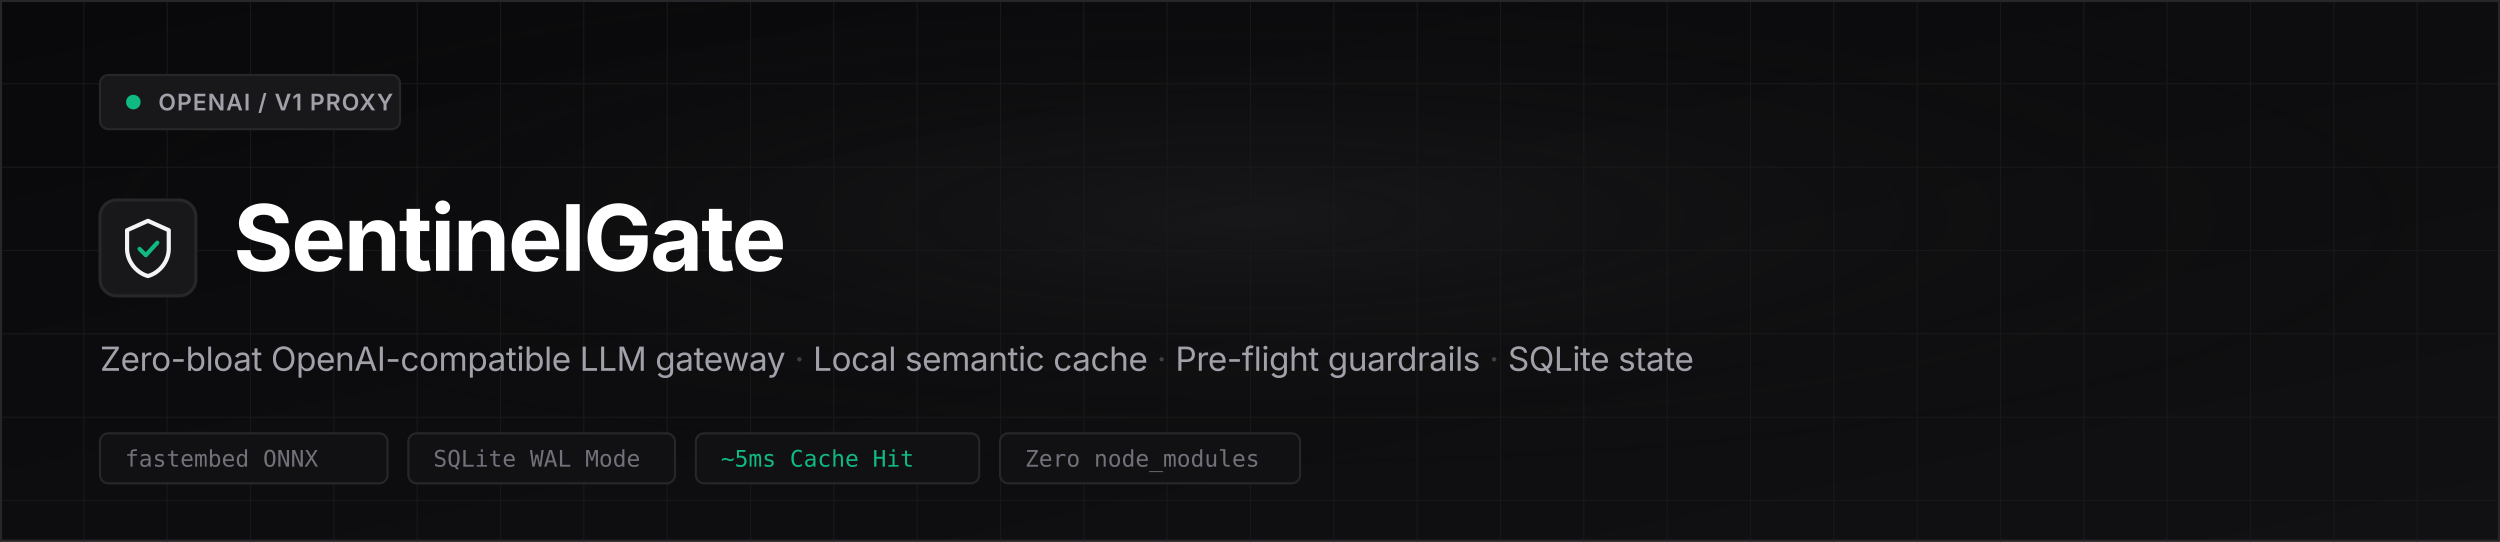
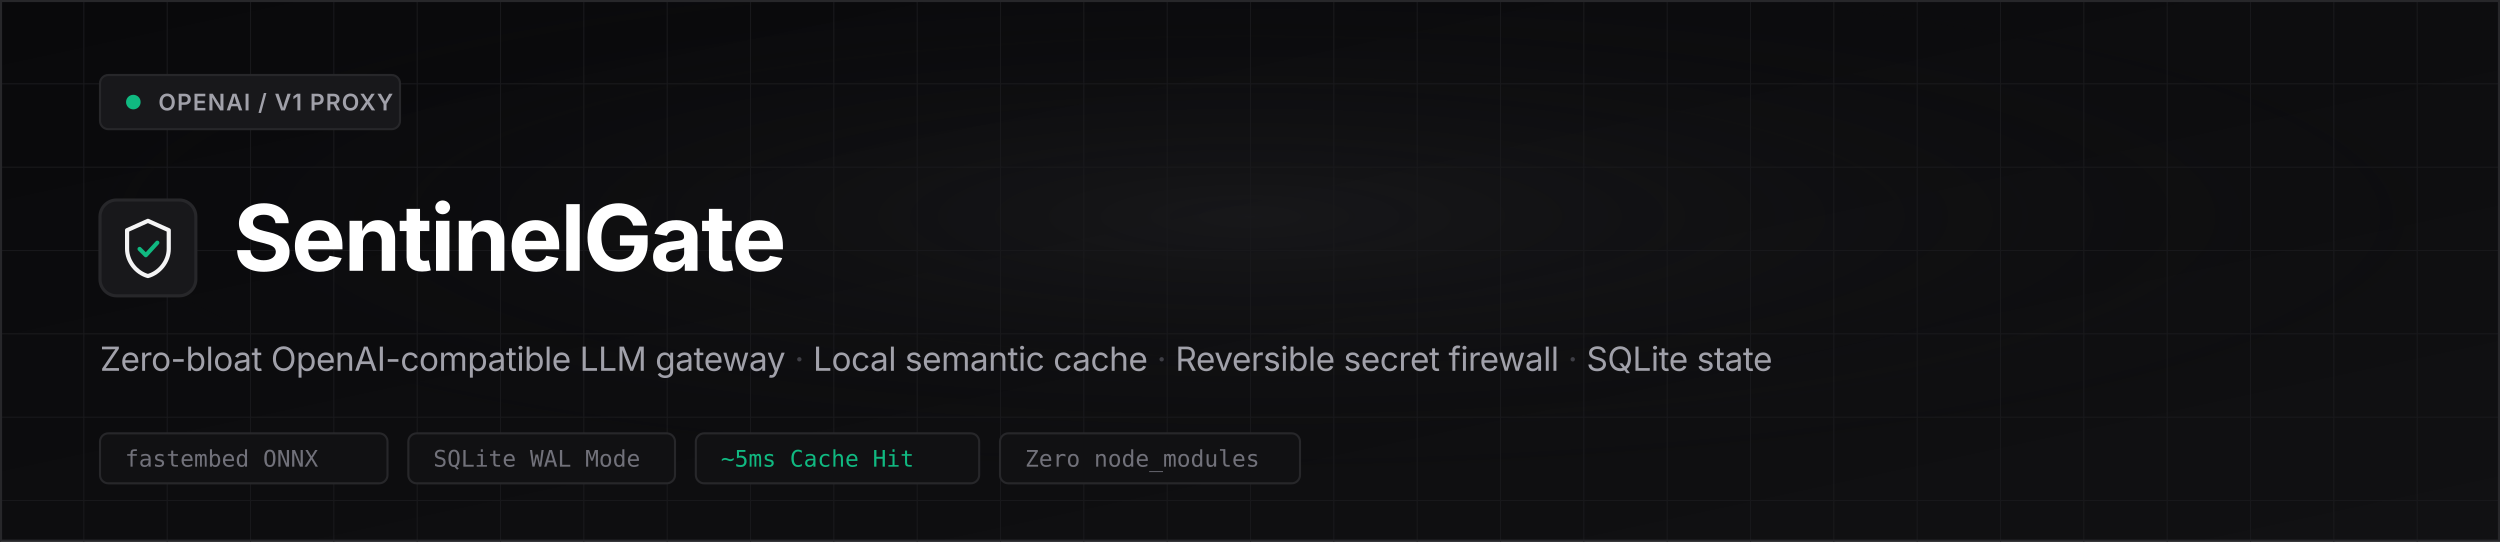
<svg xmlns="http://www.w3.org/2000/svg" viewBox="0 0 1200 260" width="1200" height="260">
  <defs>
    <linearGradient id="bgGrad" x1="0%" y1="0%" x2="100%" y2="100%">
      <stop offset="0%" stop-color="#09090B" />
      <stop offset="100%" stop-color="#111113" />
    </linearGradient>
    <pattern id="grid" width="40" height="40" patternUnits="userSpaceOnUse">
      <path d="M 40 0 L 0 0 0 40" fill="none" stroke="#18181B" stroke-width="1" />
    </pattern>
    <radialGradient id="centerGlow" cx="50%" cy="40%" r="50%">
      <stop offset="0%" stop-color="#27272A" stop-opacity="0.4" />
      <stop offset="100%" stop-color="#09090B" stop-opacity="0" />
    </radialGradient>
  </defs>
  <rect width="1200" height="260" fill="url(#bgGrad)" />
  <rect width="1200" height="260" fill="url(#centerGlow)" />
  <rect width="1200" height="260" fill="url(#grid)" />
  <rect x="0.5" y="0.5" width="1199" height="259" fill="none" stroke="#27272A" stroke-width="1" />
  <g transform="translate(48, 36)">
    <rect x="0" y="0" width="144" height="26" rx="4" fill="#18181B" stroke="#27272A" stroke-width="1" />
    <circle cx="16" cy="13" r="3.5" fill="#10B981" />
    <text x="28" y="17" font-family="-apple-system, BlinkMacSystemFont, 'Segoe UI', Inter, sans-serif" font-size="11" font-weight="600" fill="#A1A1AA" letter-spacing="0.5">OPENAI / V1 PROXY</text>
  </g>
  <g transform="translate(48, 92)">
    <g transform="translate(0, 4)">
      <rect x="0" y="0" width="46" height="46" rx="8" fill="#18181B" stroke="#27272A" stroke-width="1.5" />
      <path d="M 23 10 L 13 14.5 V 23.5 C 13 29.5 17.5 35 23 36.5 C 28.5 35 33 29.5 33 23.5 V 14.5 Z" fill="none" stroke="#F4F4F5" stroke-width="2" stroke-linecap="round" stroke-linejoin="round" />
      <path d="M 19 23.5 L 22 26.5 L 27.5 20.5" fill="none" stroke="#10B981" stroke-width="2" stroke-linecap="round" stroke-linejoin="round" />
    </g>
    <text x="64" y="38" font-family="-apple-system, BlinkMacSystemFont, 'Segoe UI', Inter, sans-serif" font-size="44" font-weight="700" fill="#FFFFFF" letter-spacing="-1">SentinelGate</text>
  </g>
  <g transform="translate(48, 178)">
    <text x="0" y="0" font-family="-apple-system, BlinkMacSystemFont, 'Segoe UI', Inter, sans-serif" font-size="16" font-weight="400" fill="#A1A1AA" letter-spacing="-0.2">
-       Zero-bloat OpenAI-compatible LLM gateway <tspan fill="#3F3F46">·</tspan> Local semantic cache <tspan fill="#3F3F46">·</tspan> Pre-flight guardrails <tspan fill="#3F3F46">·</tspan> SQLite state
+       Zero-bloat OpenAI-compatible LLM gateway <tspan fill="#3F3F46">·</tspan> Local semantic cache <tspan fill="#3F3F46">·</tspan> Reversible secret firewall <tspan fill="#3F3F46">·</tspan> SQLite state
    </text>
  </g>
  <g transform="translate(48, 208)">
    <rect x="0" y="0" width="138" height="24" rx="4" fill="#111113" stroke="#27272A" stroke-width="1" />
    <text x="12" y="16" font-family="'JetBrains Mono', monospace" font-size="11" fill="#71717A">fastembed ONNX</text>
    <rect x="148" y="0" width="128" height="24" rx="4" fill="#111113" stroke="#27272A" stroke-width="1" />
    <text x="160" y="16" font-family="'JetBrains Mono', monospace" font-size="11" fill="#71717A">SQLite WAL Mode</text>
    <rect x="286" y="0" width="136" height="24" rx="4" fill="#111113" stroke="#27272A" stroke-width="1" />
    <text x="298" y="16" font-family="'JetBrains Mono', monospace" font-size="11" fill="#10B981">~5ms Cache Hit</text>
    <rect x="432" y="0" width="144" height="24" rx="4" fill="#111113" stroke="#27272A" stroke-width="1" />
    <text x="444" y="16" font-family="'JetBrains Mono', monospace" font-size="11" fill="#71717A">Zero node_modules</text>
  </g>
</svg>
